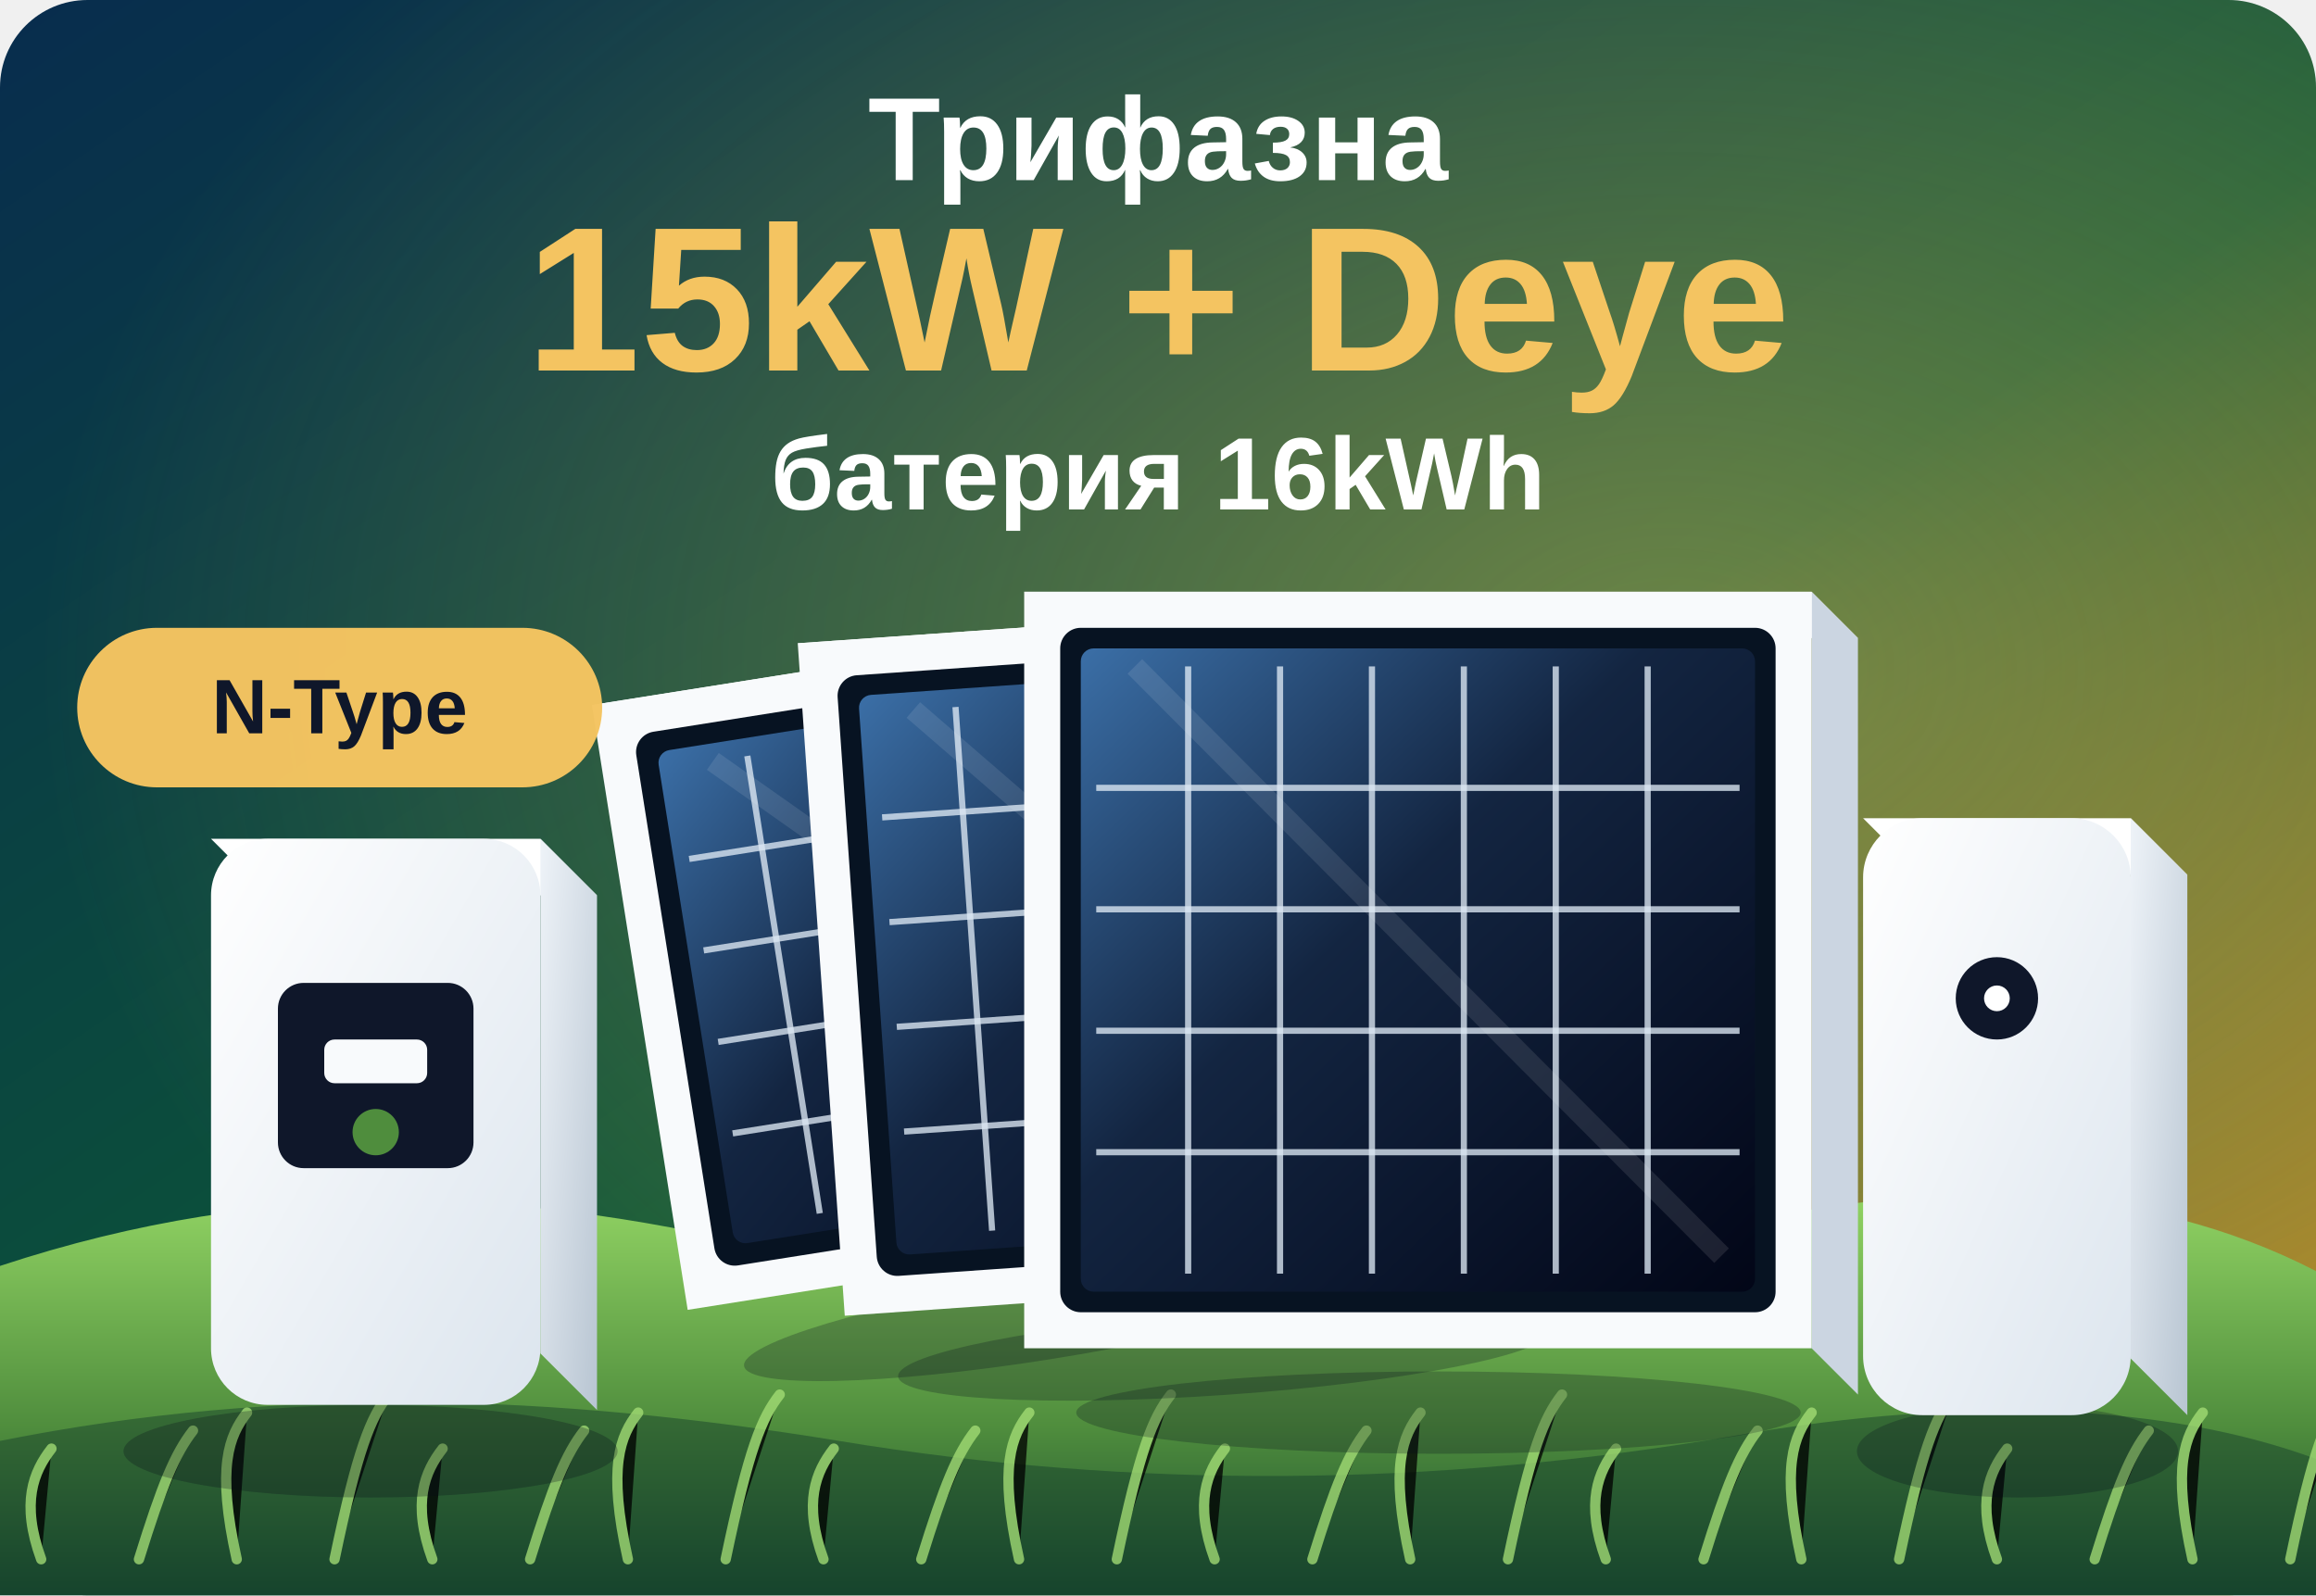
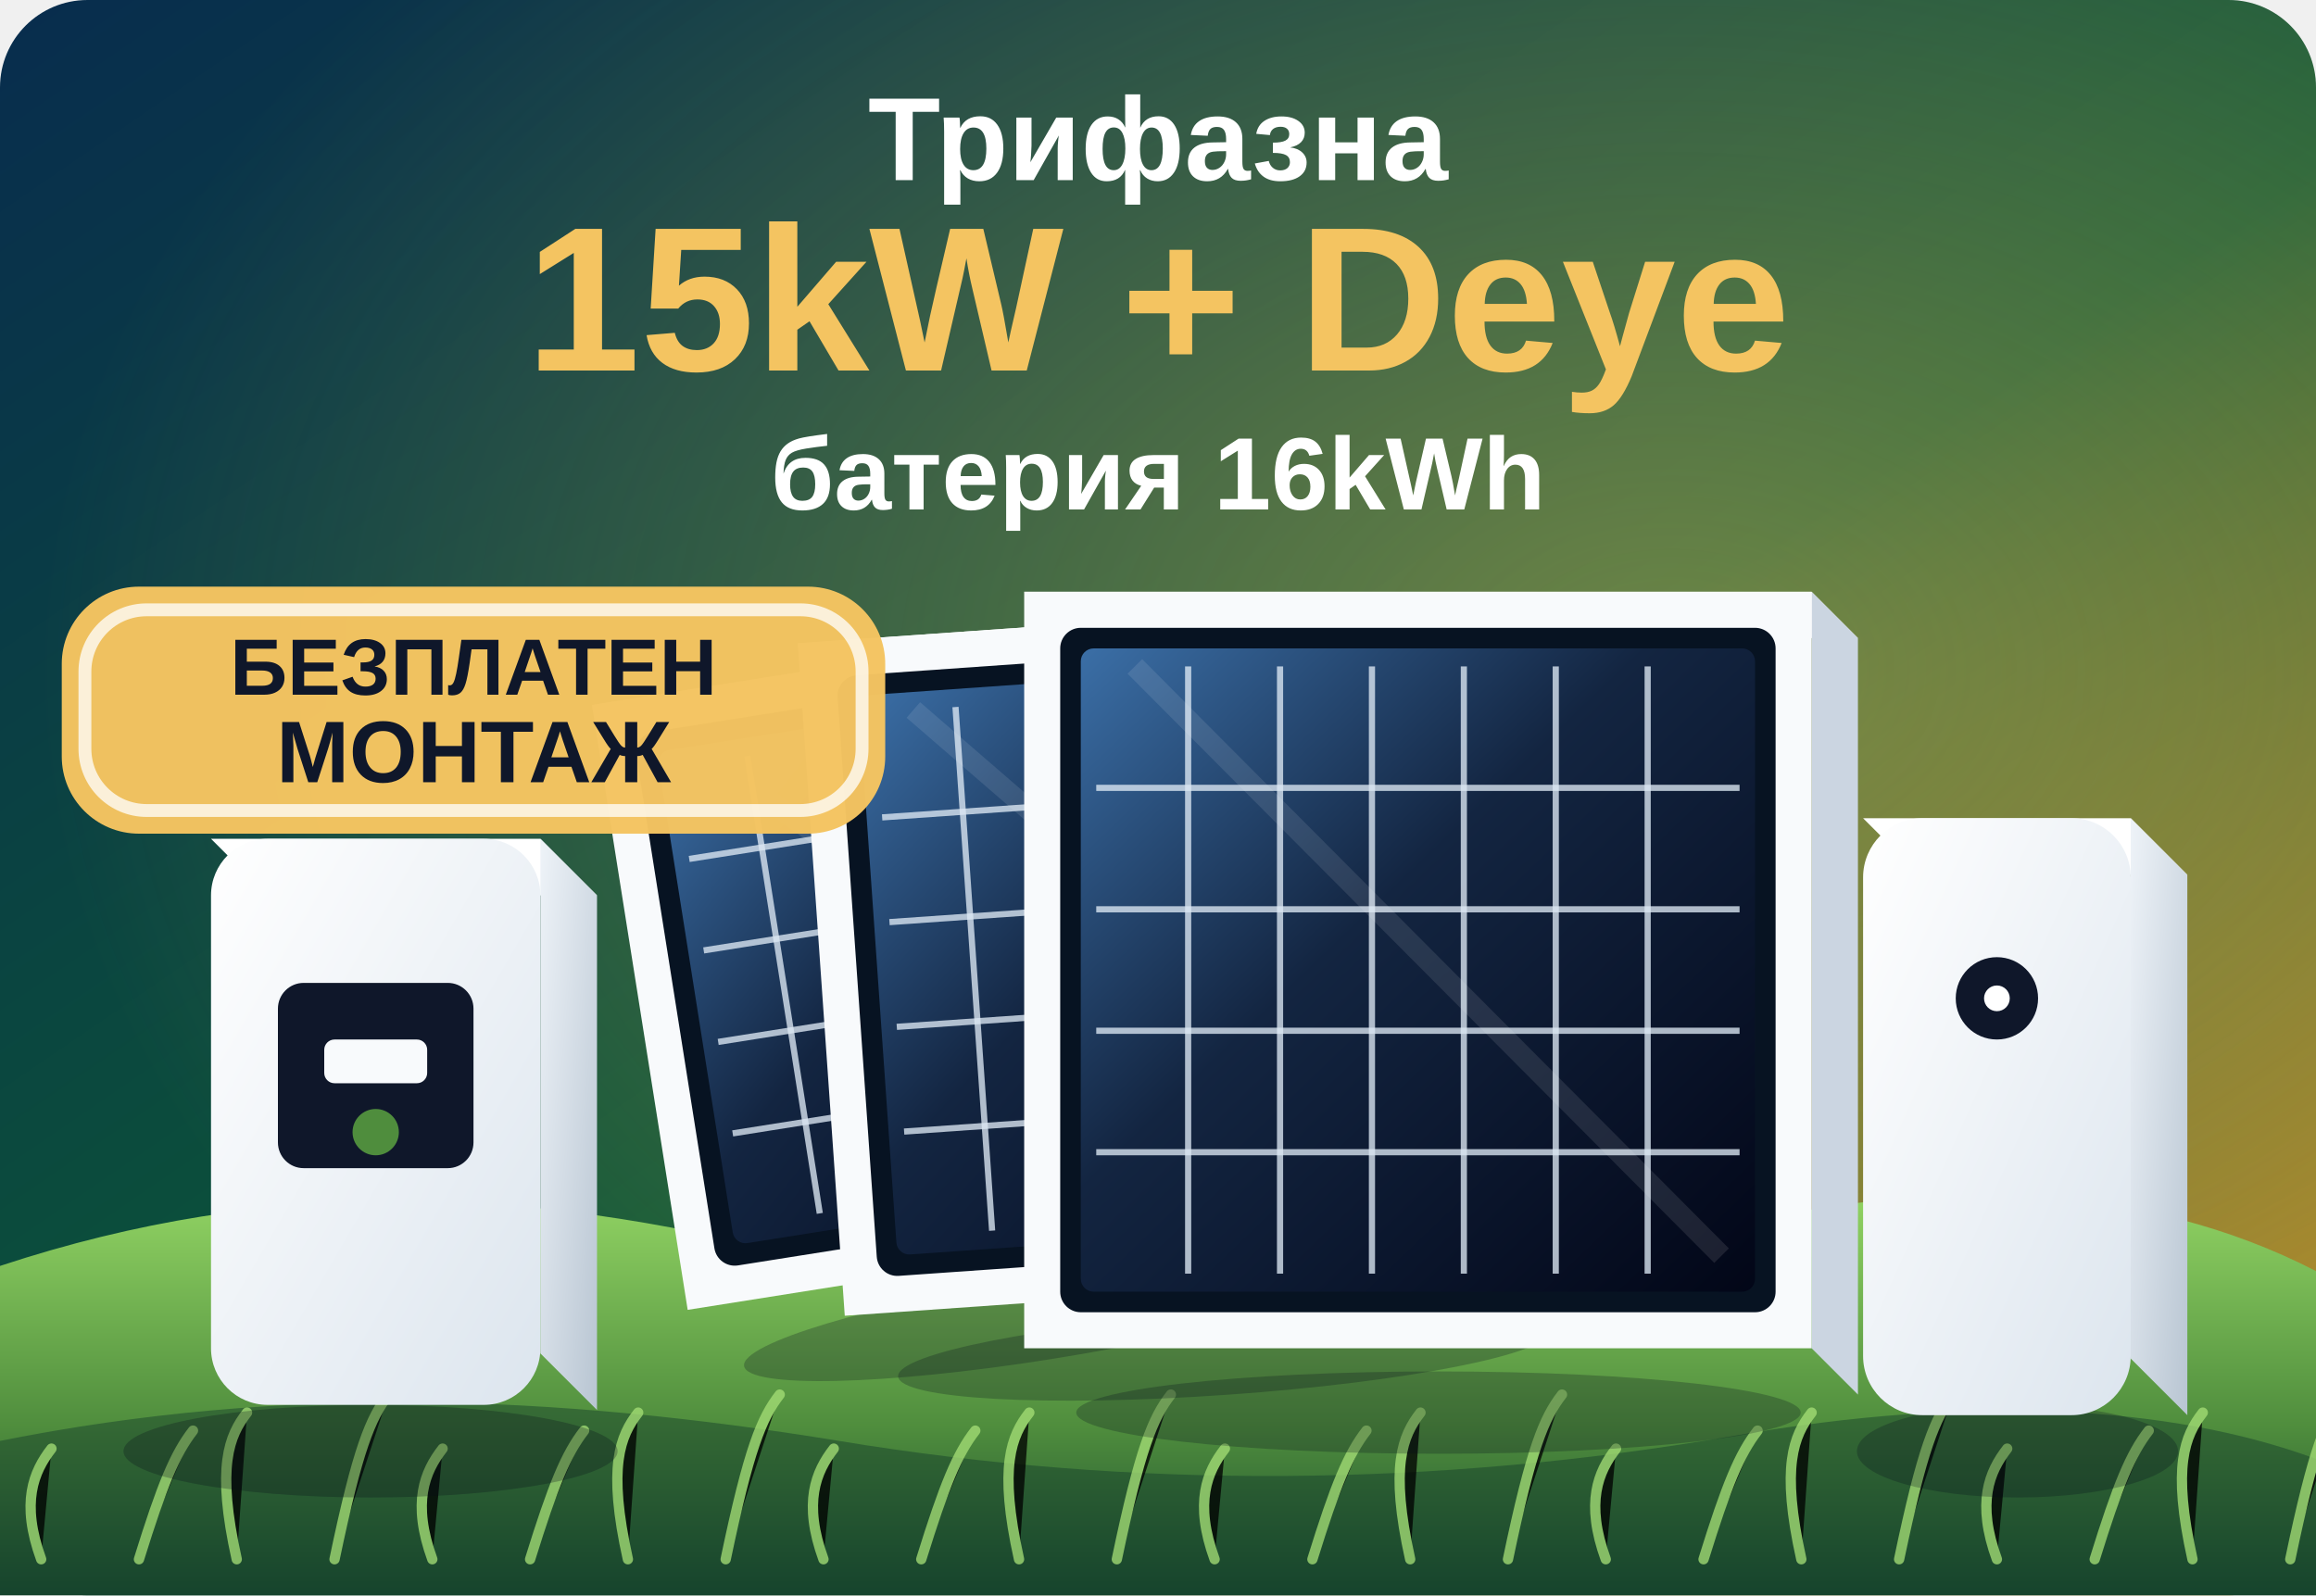
<svg xmlns="http://www.w3.org/2000/svg" width="900" height="620" viewBox="0 0 900 620" role="img" aria-label="Трифазна 15kW Deye 16kWh">
  <defs>
    <linearGradient id="bg" x1="0" y1="0" x2="1" y2="1">
      <stop offset="0" stop-color="#082C4E" />
      <stop offset=".55" stop-color="#0C5836" />
      <stop offset="1" stop-color="#C38A22" />
    </linearGradient>
    <radialGradient id="warm" cx=".72" cy=".42" r=".7">
      <stop offset="0" stop-color="#F5C45E" stop-opacity=".42" />
      <stop offset="1" stop-color="#F5C45E" stop-opacity="0" />
    </radialGradient>
    <linearGradient id="panelGlass" x1="0" y1="0" x2="1" y2="1">
      <stop offset="0" stop-color="#3B6FA7" />
      <stop offset=".42" stop-color="#132541" />
      <stop offset="1" stop-color="#020617" />
    </linearGradient>
    <linearGradient id="deviceFront" x1="0" y1="0" x2="1" y2="1">
      <stop offset="0" stop-color="#FFFFFF" />
      <stop offset="1" stop-color="#DCE5EE" />
    </linearGradient>
    <linearGradient id="deviceSide" x1="0" y1="0" x2="1" y2="1">
      <stop offset="0" stop-color="#EEF3F8" />
      <stop offset="1" stop-color="#B8C5D2" />
    </linearGradient>
    <linearGradient id="grass" x1="0" y1="0" x2="0" y2="1">
      <stop offset="0" stop-color="#91D363" />
      <stop offset=".58" stop-color="#4F8D3D" />
      <stop offset="1" stop-color="#17482F" />
    </linearGradient>
  </defs>
  <rect width="900" height="620" rx="34" fill="url(#bg)" />
  <rect width="900" height="620" rx="34" fill="url(#warm)" />
  <path class="offer-grass" d="M0 492c106 -35 204 -31 310 -4 118 29 219 29 337 -5 102 -29 187 -23 253 11v126H0z" fill="url(#grass)" />
  <path class="offer-grass" d="M0 560c110 -22 216 -18 326 0 115 19 232 18 348 -2 92 -16 169 -12 226 9v53H0z" fill="#143F2A" opacity=".48" />
  <path d="M16 606c-8 -22 -3 -34 4 -43" stroke="#A6DF76" stroke-width="4" stroke-linecap="round" opacity=".76" />
  <path d="M54 606c9 -29 14 -41 21 -50" stroke="#A6DF76" stroke-width="4" stroke-linecap="round" opacity=".76" />
  <path d="M92 606c-8 -36 -3 -48 4 -57" stroke="#A6DF76" stroke-width="4" stroke-linecap="round" opacity=".76" />
  <path d="M130 606c9 -43 14 -55 21 -64" stroke="#A6DF76" stroke-width="4" stroke-linecap="round" opacity=".76" />
  <path d="M168 606c-8 -22 -3 -34 4 -43" stroke="#A6DF76" stroke-width="4" stroke-linecap="round" opacity=".76" />
  <path d="M206 606c9 -29 14 -41 21 -50" stroke="#A6DF76" stroke-width="4" stroke-linecap="round" opacity=".76" />
  <path d="M244 606c-8 -36 -3 -48 4 -57" stroke="#A6DF76" stroke-width="4" stroke-linecap="round" opacity=".76" />
  <path d="M282 606c9 -43 14 -55 21 -64" stroke="#A6DF76" stroke-width="4" stroke-linecap="round" opacity=".76" />
  <path d="M320 606c-8 -22 -3 -34 4 -43" stroke="#A6DF76" stroke-width="4" stroke-linecap="round" opacity=".76" />
  <path d="M358 606c9 -29 14 -41 21 -50" stroke="#A6DF76" stroke-width="4" stroke-linecap="round" opacity=".76" />
  <path d="M396 606c-8 -36 -3 -48 4 -57" stroke="#A6DF76" stroke-width="4" stroke-linecap="round" opacity=".76" />
  <path d="M434 606c9 -43 14 -55 21 -64" stroke="#A6DF76" stroke-width="4" stroke-linecap="round" opacity=".76" />
  <path d="M472 606c-8 -22 -3 -34 4 -43" stroke="#A6DF76" stroke-width="4" stroke-linecap="round" opacity=".76" />
  <path d="M510 606c9 -29 14 -41 21 -50" stroke="#A6DF76" stroke-width="4" stroke-linecap="round" opacity=".76" />
  <path d="M548 606c-8 -36 -3 -48 4 -57" stroke="#A6DF76" stroke-width="4" stroke-linecap="round" opacity=".76" />
  <path d="M586 606c9 -43 14 -55 21 -64" stroke="#A6DF76" stroke-width="4" stroke-linecap="round" opacity=".76" />
  <path d="M624 606c-8 -22 -3 -34 4 -43" stroke="#A6DF76" stroke-width="4" stroke-linecap="round" opacity=".76" />
  <path d="M662 606c9 -29 14 -41 21 -50" stroke="#A6DF76" stroke-width="4" stroke-linecap="round" opacity=".76" />
  <path d="M700 606c-8 -36 -3 -48 4 -57" stroke="#A6DF76" stroke-width="4" stroke-linecap="round" opacity=".76" />
  <path d="M738 606c9 -43 14 -55 21 -64" stroke="#A6DF76" stroke-width="4" stroke-linecap="round" opacity=".76" />
  <path d="M776 606c-8 -22 -3 -34 4 -43" stroke="#A6DF76" stroke-width="4" stroke-linecap="round" opacity=".76" />
  <path d="M814 606c9 -29 14 -41 21 -50" stroke="#A6DF76" stroke-width="4" stroke-linecap="round" opacity=".76" />
  <path d="M852 606c-8 -36 -3 -48 4 -57" stroke="#A6DF76" stroke-width="4" stroke-linecap="round" opacity=".76" />
  <path d="M890 606c9 -43 14 -55 21 -64" stroke="#A6DF76" stroke-width="4" stroke-linecap="round" opacity=".76" />
  <g font-family="Arial, sans-serif" text-anchor="middle">
    <text x="450" y="70" font-size="46" font-weight="900" fill="#FFFFFF">Трифазна</text>
    <text x="450" y="144" font-size="80" font-weight="900" fill="#F4C461">15kW + Deye</text>
    <text x="450" y="198" font-size="40" font-weight="900" fill="#FFFFFF">батерия 16kWh</text>
  </g>
  <g class="solar-module">
    <g class="panel-3d" transform="translate(230 274) rotate(-9)">
      <ellipse cx="136" cy="263" rx="117.76" ry="16" fill="#020617" opacity=".24" />
      <polygon points="18,18 274,18 256,0 0,0" fill="#FFFFFF" />
      <polygon points="256,0 274,18 274,256 256,238" fill="#CBD5E1" />
      <polygon points="0,0 256,0 256,238 0,238" fill="#F8FAFC" />
      <rect x="14" y="14" width="228" height="210" rx="8" fill="#071322" />
      <rect x="22" y="22" width="212" height="194" rx="5" fill="url(#panelGlass)" />
      <line x1="56.571" y1="29" x2="56.571" y2="209" stroke="#DCE8F4" stroke-width="2.4" opacity=".78" />
      <line x1="85.143" y1="29" x2="85.143" y2="209" stroke="#DCE8F4" stroke-width="2.4" opacity=".78" />
      <line x1="113.714" y1="29" x2="113.714" y2="209" stroke="#DCE8F4" stroke-width="2.4" opacity=".78" />
      <line x1="142.286" y1="29" x2="142.286" y2="209" stroke="#DCE8F4" stroke-width="2.4" opacity=".78" />
      <line x1="170.857" y1="29" x2="170.857" y2="209" stroke="#DCE8F4" stroke-width="2.4" opacity=".78" />
      <line x1="199.429" y1="29" x2="199.429" y2="209" stroke="#DCE8F4" stroke-width="2.4" opacity=".78" />
      <line x1="28" y1="65" x2="228" y2="65" stroke="#DCE8F4" stroke-width="2.4" opacity=".78" />
      <line x1="28" y1="101" x2="228" y2="101" stroke="#DCE8F4" stroke-width="2.4" opacity=".78" />
      <line x1="28" y1="137" x2="228" y2="137" stroke="#DCE8F4" stroke-width="2.4" opacity=".78" />
      <line x1="28" y1="173" x2="228" y2="173" stroke="#DCE8F4" stroke-width="2.4" opacity=".78" />
      <path d="M43 29L221 202" stroke="#FFFFFF" stroke-width="8" opacity=".1" />
    </g>
    <g class="panel-3d" transform="translate(310 250) rotate(-4)">
      <ellipse cx="146" cy="287" rx="126.96" ry="16" fill="#020617" opacity=".24" />
      <polygon points="18,18 294,18 276,0 0,0" fill="#FFFFFF" />
      <polygon points="276,0 294,18 294,280 276,262" fill="#CBD5E1" />
      <polygon points="0,0 276,0 276,262 0,262" fill="#F8FAFC" />
      <rect x="14" y="14" width="248" height="234" rx="8" fill="#071322" />
      <rect x="22" y="22" width="232" height="218" rx="5" fill="url(#panelGlass)" />
      <line x1="59.429" y1="29" x2="59.429" y2="233" stroke="#DCE8F4" stroke-width="2.4" opacity=".78" />
      <line x1="90.857" y1="29" x2="90.857" y2="233" stroke="#DCE8F4" stroke-width="2.4" opacity=".78" />
      <line x1="122.286" y1="29" x2="122.286" y2="233" stroke="#DCE8F4" stroke-width="2.4" opacity=".78" />
      <line x1="153.714" y1="29" x2="153.714" y2="233" stroke="#DCE8F4" stroke-width="2.4" opacity=".78" />
      <line x1="185.143" y1="29" x2="185.143" y2="233" stroke="#DCE8F4" stroke-width="2.4" opacity=".78" />
      <line x1="216.571" y1="29" x2="216.571" y2="233" stroke="#DCE8F4" stroke-width="2.4" opacity=".78" />
      <line x1="28" y1="69.8" x2="248" y2="69.8" stroke="#DCE8F4" stroke-width="2.4" opacity=".78" />
      <line x1="28" y1="110.6" x2="248" y2="110.6" stroke="#DCE8F4" stroke-width="2.4" opacity=".78" />
      <line x1="28" y1="151.4" x2="248" y2="151.4" stroke="#DCE8F4" stroke-width="2.4" opacity=".78" />
      <line x1="28" y1="192.2" x2="248" y2="192.2" stroke="#DCE8F4" stroke-width="2.4" opacity=".78" />
      <path d="M43 29L241 226" stroke="#FFFFFF" stroke-width="8" opacity=".1" />
    </g>
    <g class="panel-3d" transform="translate(398 230) rotate(0)">
      <ellipse cx="161" cy="319" rx="140.76" ry="16" fill="#020617" opacity=".24" />
      <polygon points="18,18 324,18 306,0 0,0" fill="#FFFFFF" />
      <polygon points="306,0 324,18 324,312 306,294" fill="#CBD5E1" />
      <polygon points="0,0 306,0 306,294 0,294" fill="#F8FAFC" />
      <rect x="14" y="14" width="278" height="266" rx="8" fill="#071322" />
      <rect x="22" y="22" width="262" height="250" rx="5" fill="url(#panelGlass)" />
      <line x1="63.714" y1="29" x2="63.714" y2="265" stroke="#DCE8F4" stroke-width="2.4" opacity=".78" />
      <line x1="99.429" y1="29" x2="99.429" y2="265" stroke="#DCE8F4" stroke-width="2.4" opacity=".78" />
      <line x1="135.143" y1="29" x2="135.143" y2="265" stroke="#DCE8F4" stroke-width="2.4" opacity=".78" />
      <line x1="170.857" y1="29" x2="170.857" y2="265" stroke="#DCE8F4" stroke-width="2.4" opacity=".78" />
      <line x1="206.571" y1="29" x2="206.571" y2="265" stroke="#DCE8F4" stroke-width="2.4" opacity=".78" />
      <line x1="242.286" y1="29" x2="242.286" y2="265" stroke="#DCE8F4" stroke-width="2.4" opacity=".78" />
      <line x1="28" y1="76.2" x2="278" y2="76.2" stroke="#DCE8F4" stroke-width="2.4" opacity=".78" />
      <line x1="28" y1="123.4" x2="278" y2="123.4" stroke="#DCE8F4" stroke-width="2.4" opacity=".78" />
      <line x1="28" y1="170.6" x2="278" y2="170.6" stroke="#DCE8F4" stroke-width="2.4" opacity=".78" />
      <line x1="28" y1="217.8" x2="278" y2="217.8" stroke="#DCE8F4" stroke-width="2.4" opacity=".78" />
      <path d="M43 29L271 258" stroke="#FFFFFF" stroke-width="8" opacity=".1" />
    </g>
  </g>
  <g class="hero-product">
    <g class="inverter-3d">
      <ellipse cx="144" cy="564" rx="96" ry="18" fill="#020617" opacity=".26" />
      <polygon points="82,326 210,326 232,348 104,348" fill="#FFFFFF" />
      <polygon points="210,326 232,348 232,548 210,526" fill="url(#deviceSide)" />
      <rect x="82" y="326" width="128" height="220" rx="22" fill="url(#deviceFront)" />
      <rect x="108" y="382" width="76" height="72" rx="10" fill="#0F172A" />
      <rect x="126" y="404" width="40" height="17" rx="4" fill="#F8FAFC" />
      <circle cx="146" cy="440" r="9" fill="#4F8D3D" />
    </g>
  </g>
  <g class="hero-product">
    <g class="battery-3d">
      <ellipse cx="784" cy="564" rx="62.4" ry="18" fill="#020617" opacity=".24" />
      <polygon points="724,318 828,318 850,340 746,340" fill="#FFFFFF" />
      <polygon points="828,318 850,340 850,550 828,528" fill="url(#deviceSide)" />
      <rect x="724" y="318" width="104" height="232" rx="23" fill="url(#deviceFront)" />
      <circle cx="776" cy="388" r="16" fill="#0F172A" />
      <circle cx="776" cy="388" r="5" fill="#FFFFFF" />
    </g>
  </g>
-   <g transform="translate(30 244)">
-     <rect width="204" height="62" rx="31" fill="#F4C461" opacity=".98" />
-     <text x="102" y="41" text-anchor="middle" font-family="Arial, sans-serif" font-size="30" font-weight="900" fill="#0F172A">N-Type</text>
+   <g class="free-install-badge" transform="translate(24 228)">
+     <rect width="320" height="96" rx="30" fill="#F4C461" opacity=".98" />
+     <rect x="9" y="9" width="302" height="78" rx="24" fill="none" stroke="#FFFFFF" stroke-width="5" opacity=".76" />
+     <text x="160" y="42" text-anchor="middle" font-family="Arial, sans-serif" font-size="31" font-weight="900" fill="#0F172A">БЕЗПЛАТЕН</text>
+     <text x="160" y="76" text-anchor="middle" font-family="Arial, sans-serif" font-size="34" font-weight="900" fill="#0F172A">МОНТАЖ</text>
  </g>
</svg>
